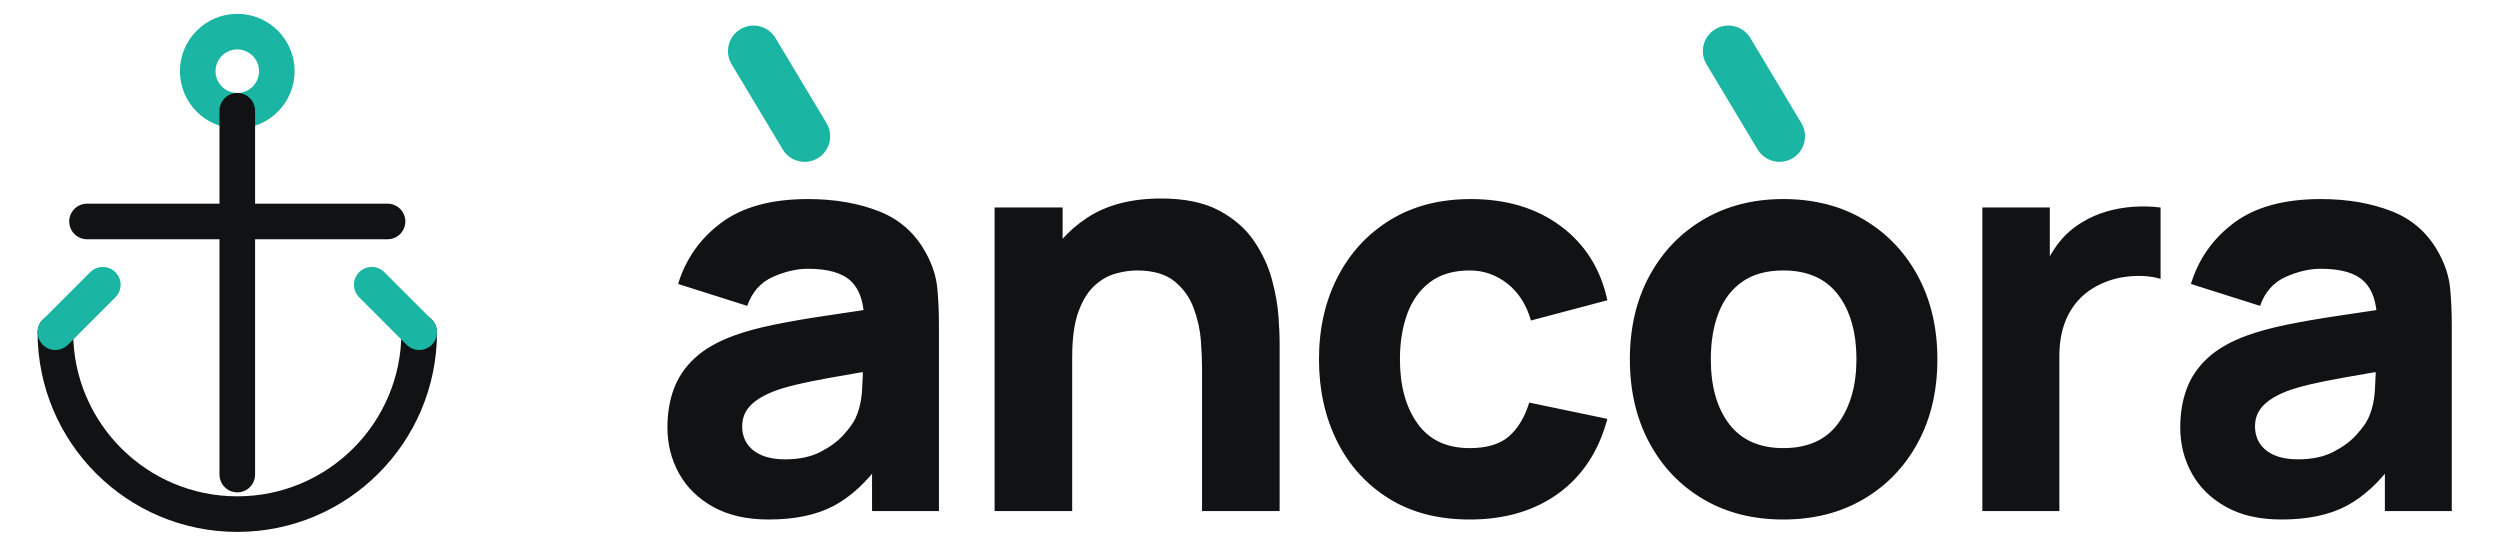
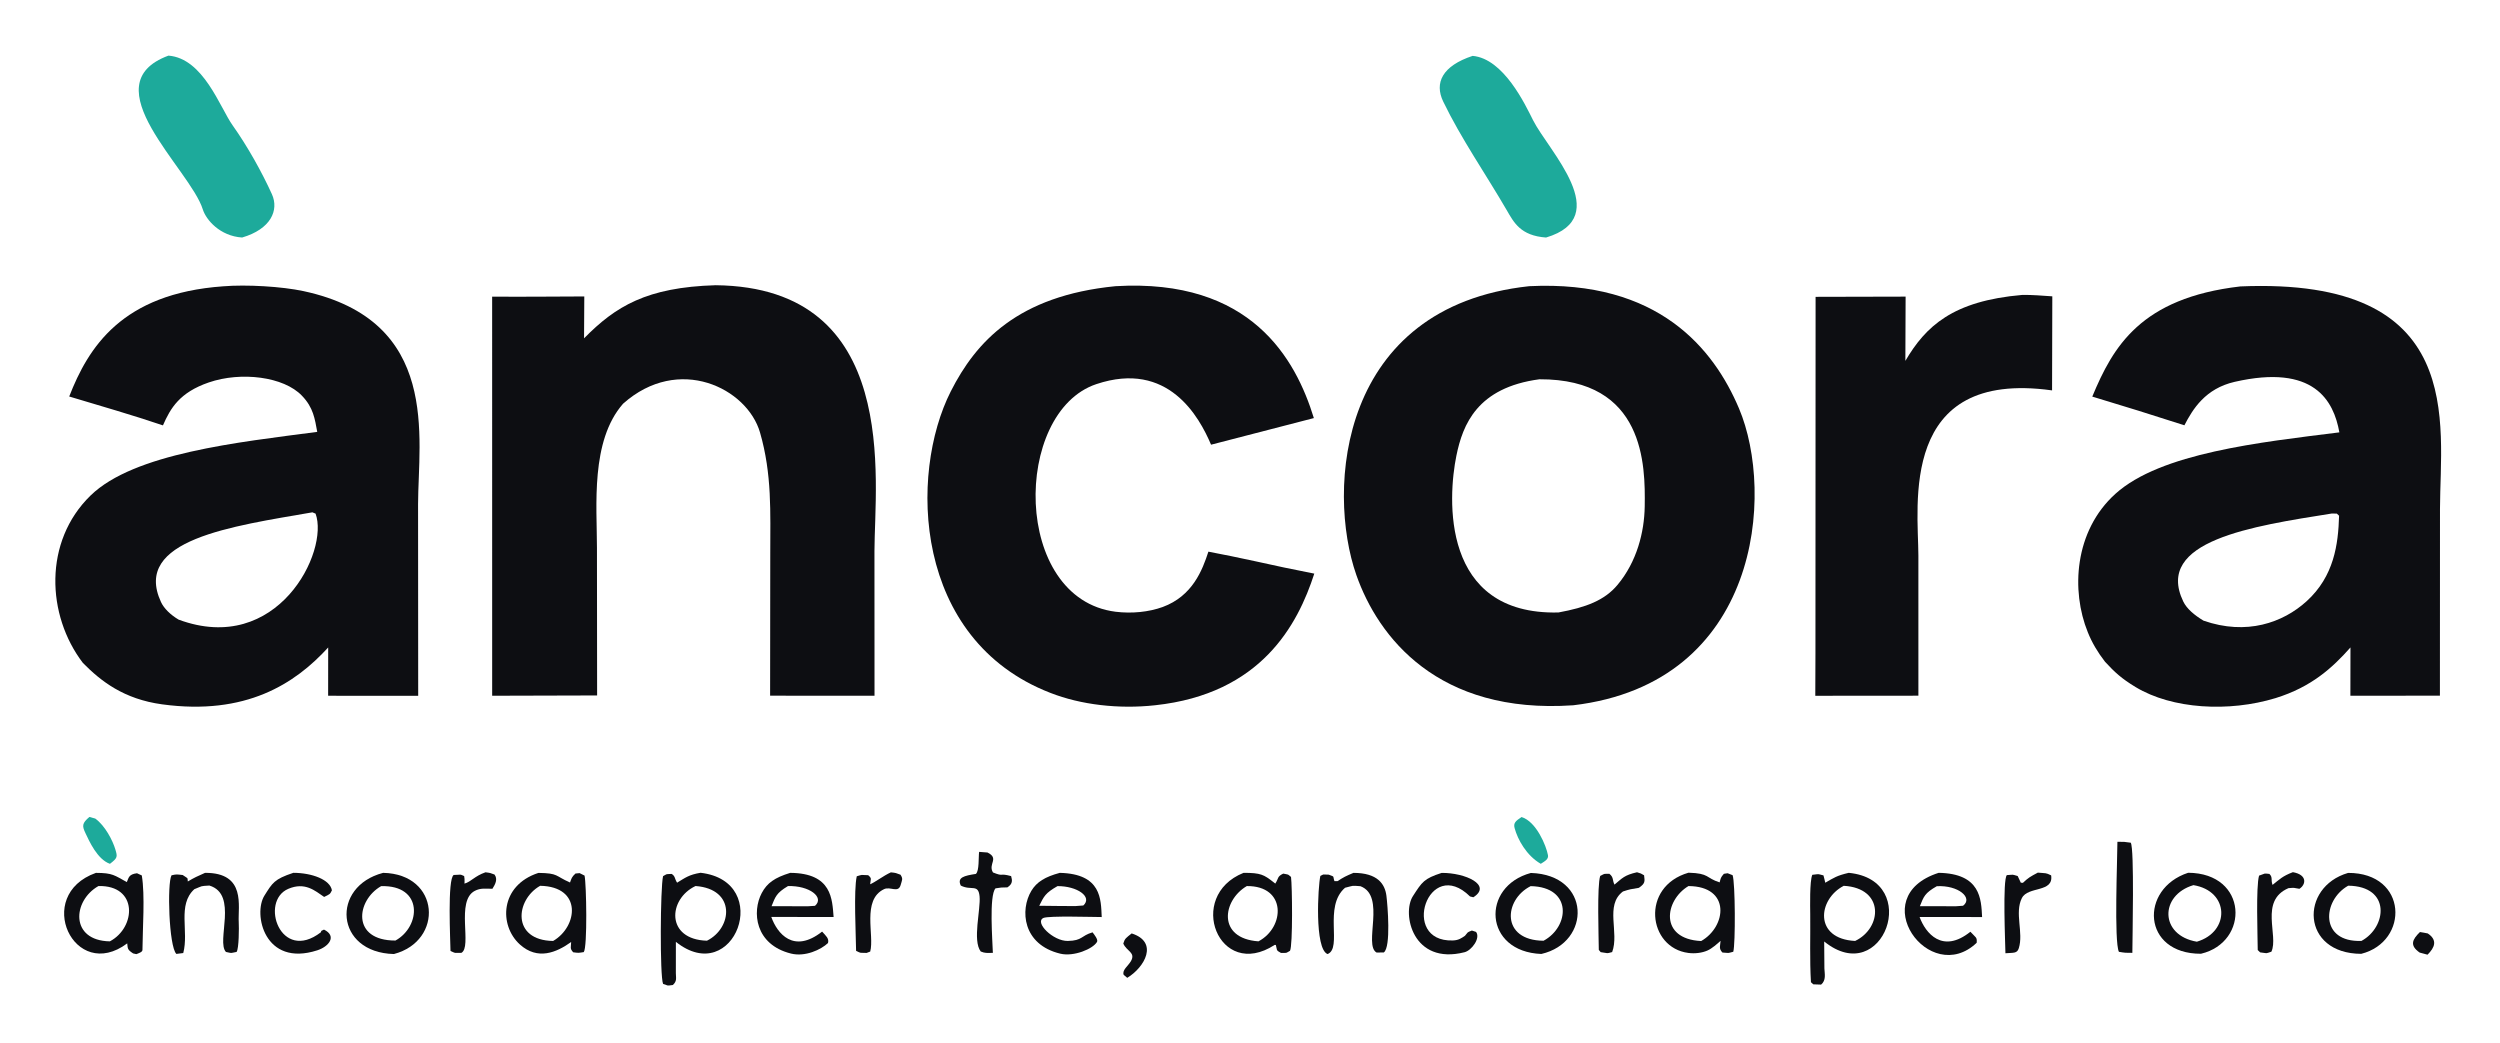
- <svg xmlns="http://www.w3.org/2000/svg" viewBox="0 0 587 130" width="587" height="130">
-   <g transform="translate(0 0) scale(0.9285714)" fill="none" stroke-linecap="round" stroke-width="9">
-     <circle cx="60" cy="18" r="10" stroke="#1AB5A3" />
-     <path d="M60 28 V120" stroke="#101214" />
-     <path d="M22 56 H98" stroke="#101214" />
-     <path d="M14 84 A46 46 0 0 0 106 84" stroke="#101214" />
-     <path d="M14 84 L26 72 M106 84 L94 72" stroke="#1AB5A3" />
-   </g>
-   <g transform="translate(151.4286 0)">
-     <path d="M29.04 121.98Q21.384 121.98 16.071 119.043Q10.758 116.106 8.019 111.189Q5.28 106.272 5.28 100.332Q5.28 95.382 6.798 91.29Q8.316 87.198 11.715 84.063Q15.114 80.928 20.856 78.816Q24.816 77.364 30.294 76.242Q35.772 75.12 42.702 74.097Q49.632 73.074 57.948 71.82L51.48 75.384Q51.48 69.048 48.444 66.078Q45.408 63.108 38.28 63.108Q34.32 63.108 30.03 65.022Q25.74 66.936 24.024 71.82L7.788 66.672Q10.494 57.828 17.952 52.284Q25.41 46.74 38.28 46.74Q47.718 46.74 55.044 49.644Q62.37 52.548 66.132 59.676Q68.244 63.636 68.64 67.596Q69.036 71.556 69.036 76.44V120.0H53.328V105.348L55.572 108.384Q50.358 115.578 44.319 118.779Q38.28 121.98 29.04 121.98ZM32.868 107.856Q37.818 107.856 41.217 106.107Q44.616 104.358 46.629 102.114Q48.642 99.87 49.368 98.352Q50.754 95.448 50.985 91.587Q51.216 87.726 51.216 85.152L56.496 86.472Q48.51 87.792 43.56 88.683Q38.61 89.574 35.574 90.3Q32.538 91.026 30.228 91.884Q27.588 92.94 25.971 94.161Q24.354 95.382 23.595 96.834Q22.836 98.286 22.836 100.068Q22.836 102.51 24.057 104.259Q25.278 106.008 27.522 106.932Q29.766 107.856 32.868 107.856Z M130.812 120.0V86.34Q130.812 83.898 130.548 80.103Q130.284 76.308 128.898 72.48Q127.512 68.652 124.377 66.078Q121.242 63.504 115.5 63.504Q113.19 63.504 110.55 64.23Q107.91 64.956 105.6 67.035Q103.29 69.114 101.805 73.14Q100.32 77.166 100.32 83.832L90.024 78.948Q90.024 70.5 93.456 63.108Q96.888 55.716 103.785 51.162Q110.682 46.608 121.176 46.608Q129.558 46.608 134.838 49.446Q140.118 52.284 143.055 56.64Q145.992 60.996 147.246 65.715Q148.5 70.434 148.764 74.328Q149.028 78.222 149.028 80.004V120.0ZM82.104 120.0V48.72H98.076V72.348H100.32V120.0Z M193.644 121.98Q182.556 121.98 174.636 117.03Q166.716 112.08 162.492 103.566Q158.268 95.052 158.268 84.36Q158.268 73.536 162.657 65.022Q167.046 56.508 175.032 51.624Q183.018 46.74 193.908 46.74Q206.514 46.74 215.061 53.109Q223.608 59.478 225.984 70.5L208.032 75.252Q206.448 69.708 202.521 66.606Q198.594 63.504 193.644 63.504Q187.968 63.504 184.338 66.243Q180.708 68.982 178.992 73.701Q177.276 78.42 177.276 84.36Q177.276 93.666 181.401 99.441Q185.526 105.216 193.644 105.216Q199.716 105.216 202.884 102.444Q206.052 99.672 207.636 94.524L225.984 98.352Q222.948 109.704 214.5 115.842Q206.052 121.98 193.644 121.98Z M267.3 121.98Q256.542 121.98 248.424 117.162Q240.306 112.344 235.785 103.863Q231.264 95.382 231.264 84.36Q231.264 73.206 235.884 64.725Q240.504 56.244 248.622 51.492Q256.74 46.74 267.3 46.74Q278.058 46.74 286.209 51.558Q294.36 56.376 298.914 64.857Q303.468 73.338 303.468 84.36Q303.468 95.448 298.881 103.929Q294.294 112.41 286.143 117.195Q277.992 121.98 267.3 121.98ZM267.3 105.216Q275.946 105.216 280.203 99.375Q284.46 93.534 284.46 84.36Q284.46 74.856 280.137 69.18Q275.814 63.504 267.3 63.504Q261.426 63.504 257.664 66.144Q253.902 68.784 252.087 73.47Q250.272 78.156 250.272 84.36Q250.272 93.93 254.595 99.573Q258.918 105.216 267.3 105.216Z M314.028 120.0V48.72H329.868V66.144L328.152 63.9Q329.538 60.204 331.848 57.168Q334.158 54.132 337.524 52.152Q340.098 50.568 343.134 49.677Q346.17 48.786 349.404 48.555Q352.638 48.324 355.872 48.72V65.484Q352.902 64.56 348.975 64.857Q345.048 65.154 341.88 66.672Q338.712 68.124 336.534 70.533Q334.356 72.942 333.234 76.209Q332.112 79.476 332.112 83.568V120.0Z M384.252 121.98Q376.596 121.98 371.283 119.043Q365.97 116.106 363.231 111.189Q360.492 106.272 360.492 100.332Q360.492 95.382 362.01 91.29Q363.528 87.198 366.927 84.063Q370.326 80.928 376.068 78.816Q380.028 77.364 385.506 76.242Q390.984 75.12 397.914 74.097Q404.844 73.074 413.16 71.82L406.692 75.384Q406.692 69.048 403.656 66.078Q400.62 63.108 393.492 63.108Q389.532 63.108 385.242 65.022Q380.952 66.936 379.236 71.82L363.0 66.672Q365.706 57.828 373.164 52.284Q380.622 46.74 393.492 46.74Q402.93 46.74 410.256 49.644Q417.582 52.548 421.344 59.676Q423.456 63.636 423.852 67.596Q424.248 71.556 424.248 76.44V120.0H408.54V105.348L410.784 108.384Q405.57 115.578 399.531 118.779Q393.492 121.98 384.252 121.98ZM388.08 107.856Q393.03 107.856 396.429 106.107Q399.828 104.358 401.841 102.114Q403.854 99.87 404.58 98.352Q405.966 95.448 406.197 91.587Q406.428 87.726 406.428 85.152L411.708 86.472Q403.722 87.792 398.772 88.683Q393.822 89.574 390.786 90.3Q387.75 91.026 385.44 91.884Q382.8 92.94 381.183 94.161Q379.566 95.382 378.807 96.834Q378.048 98.286 378.048 100.068Q378.048 102.51 379.269 104.259Q380.49 106.008 382.734 106.932Q384.978 107.856 388.08 107.856Z" fill="#101214" />
-     <path d="M25.5 12 L37.5 32" stroke="#1AB5A3" stroke-width="12" stroke-linecap="round" fill="none" />
-     <path d="M254.4 12 L266.4 32" stroke="#1AB5A3" stroke-width="12" stroke-linecap="round" fill="none" />
-   </g>
+ <svg xmlns="http://www.w3.org/2000/svg" viewBox="909.0 709.0 2282.0 952.0" width="2282" height="952">
+   <path fill="#0D0E12" fill-rule="evenodd" d="M2304.89 970.231C2422.85 964.404 2473.32 1027.47 2496.34 1081.8C2529.17 1159.26 2515.79 1332.54 2345.06 1352.78C2221.33 1361.28 2166.91 1290.3 2147.1 1233.95C2119.61 1155.76 2131.01 988.927 2304.89 970.231Z M2314.2 1055.2C2410.47 1054.85 2410.88 1133.65 2410.3 1171.3C2409.94 1194.65 2403.21 1221.63 2385.46 1242.88C2373.65 1257.02 2356.71 1263.46 2331.54 1268.07C2224.02 1270.61 2230.52 1163.37 2238.41 1124.85C2244.21 1096.58 2257.34 1062.79 2314.2 1055.2Z" />
+   <path fill="#0D0E12" fill-rule="evenodd" d="M1112.8 970.339C1133.82 968.599 1166.17 970.455 1186.04 974.733C1311.57 1001.76 1290.74 1108.88 1290.61 1169.23L1290.73 1344.14L1208.52 1344.09L1208.57 1300.01C1178.34 1333.15 1133.42 1362.33 1057.02 1351.93C1022.03 1347.17 1001.12 1330.81 984.656 1314.1C951.45 1270.62 948.547 1203.28 991.661 1161.31C1031.36 1122.67 1126.54 1112.72 1198.57 1103.22C1196.36 1091.36 1195.13 1081.09 1184.6 1070.2C1168.07 1052.8 1129.13 1047.94 1099.59 1058.09C1073 1067.23 1064.64 1081.48 1057.74 1097.29C1031.01 1088.21 999.945 1079.25 972.177 1070.92C989.587 1026.34 1019.93 976.92 1112.8 970.339Z M1194.16 1176.65L1197.06 1177.85C1209.68 1212.22 1162.31 1308.02 1072.04 1274.6C1064.64 1270.22 1058.66 1264.38 1055.96 1258.56C1029.52 1201.44 1121.13 1189.33 1194.16 1176.65Z" />
+   <path fill="#0D0E12" fill-rule="evenodd" d="M2953.99 970.447C3161.38 961.668 3136.43 1095.09 3136.22 1173.43L3136.15 1344.02L3054.43 1344.06L3054.51 1299.98C3038.28 1318.28 3019.16 1336.02 2986.1 1346.24C2943.59 1359.2 2891.78 1356.37 2858.35 1336.14C2845.38 1328.3 2839.14 1322.46 2830.44 1313.01C2823.69 1304.34 2818.43 1295.34 2814.75 1286.11C2799.37 1248.36 2802.24 1193.8 2839.93 1159.77C2881.27 1122.44 2971.99 1112.72 3044.37 1103.66C3039.21 1074.69 3021.19 1040.98 2948.79 1057.55C2922.02 1063.68 2910.56 1082.4 2902.92 1097.21C2875.13 1088.23 2847.1 1079.5 2818.83 1071.01C2837.73 1025.61 2862.87 981.015 2953.99 970.447Z M3037.38 1177.75L3042.01 1177.81L3044.11 1179.74C3043.36 1205.86 3039.55 1234.99 3014.49 1257.79C2992.91 1277.42 2959.6 1289.26 2920.34 1275.52C2912.03 1270.52 2905.03 1264.64 2901.86 1258.01C2875.3 1202.57 2964.99 1189.24 3037.38 1177.75Z" />
+   <path fill="#0D0E12" fill-rule="evenodd" d="M1562.26 969.352C1731.78 971.199 1707.32 1147.57 1707.2 1212.04L1707.26 1344.06L1611.96 1344.03L1612.1 1214.82C1612.11 1176.52 1613.77 1141.98 1602.76 1103.84C1591.06 1063.27 1528.47 1032.31 1477.72 1077.52C1447.89 1111.56 1453.88 1170.63 1453.9 1209L1454.05 1343.81L1358.25 1344.08L1358.23 979.767C1385.76 980.011 1414.71 979.677 1442.35 979.598L1442.12 1017.83C1470.86 988.606 1499.29 971.224 1562.26 969.352Z" />
+   <path fill="#0D0E12" fill-rule="evenodd" d="M1927.18 970.236C2051.17 962.851 2091.76 1036.9 2108.29 1090.63L2014.45 1114.92C2003.69 1089.55 1975.3 1037.69 1909.76 1059.62C1833.3 1085.21 1832.82 1255.52 1927.36 1267.41C1942.13 1269.23 1957.59 1267.67 1970.28 1263.08C1997.63 1253.02 2006.56 1229.32 2012.03 1212.55C2026.13 1215.24 2040.12 1218.1 2054 1221.13C2072.07 1225.19 2090.31 1229.02 2108.69 1232.6C2093.59 1279.3 2060.19 1342.35 1963.36 1352.76C1930.05 1356.42 1895.5 1352.33 1867.72 1341.44C1742.51 1292.92 1738.54 1141.84 1776.9 1066.19C1799.85 1020.94 1837.98 979.045 1927.18 970.236Z" />
+   <path fill="#0D0E12" fill-rule="evenodd" d="M2754.95 978.205C2763.8 978.049 2773.46 978.905 2782.35 979.497L2782.13 1065.35C2641.83 1045.78 2659.99 1170.69 2660.1 1215.96L2660.11 1344.03L2566 1344.11L2566.14 1305.69L2566.27 979.955L2648.44 979.757L2648.22 1038.4C2666.71 1006.91 2691.27 983.672 2754.95 978.205Z" />
+   <path fill="#1DAA9B" fill-rule="evenodd" d="M2253.22 760.002C2281.51 762.553 2301.12 804.265 2308.34 818.669C2322.25 846.404 2383.17 907.002 2320.25 925.82C2296.85 924.171 2290.76 911.898 2284.26 900.704C2265.13 867.78 2242.41 835.056 2226.35 801.663C2218.18 784.684 2225.44 769.172 2253.22 760.002Z" />
+   <path fill="#1DAA9B" fill-rule="evenodd" d="M1062.77 759.77C1094.73 762.336 1109.76 807.111 1121.29 823.346C1135 842.64 1148.1 866.213 1157.17 886.188C1163.89 901.003 1156.08 918.167 1130 925.808C1109.82 924.5 1097.13 909.73 1094.11 900.111C1082.53 863.223 991.224 786.154 1062.77 759.77Z" />
+   <path fill="#0D0E12" fill-rule="evenodd" d="M1548.49 1505.67C1615.64 1513.54 1579.2 1611.28 1525.94 1568.71L1525.92 1595.62L1525.92 1597.3C1525.96 1601.6 1527.15 1604.57 1523.15 1608.12C1517.13 1608.8 1520.04 1609 1514.25 1607.1C1511.26 1600.03 1511.72 1519.13 1514.25 1508.74C1518.62 1506.41 1516.09 1507.06 1522.09 1506.71C1525.54 1508.87 1524.61 1510.89 1527.04 1514.72C1534.41 1510.27 1537.91 1507.39 1548.49 1505.67Z M1543.87 1517.76C1580.96 1520.45 1577.59 1556.18 1554.3 1567.68C1516.53 1566.57 1518.72 1529.65 1543.87 1517.76Z" />
+   <path fill="#0D0E12" fill-rule="evenodd" d="M2596.51 1505.72C2664.14 1512.25 2627.85 1611.95 2574.12 1568.38L2574.31 1593.05C2574.55 1598.16 2576.02 1603.76 2571.31 1607.75L2564.17 1607.5L2562.03 1605.56C2560.81 1585.17 2561.61 1563.81 2561.38 1543.37C2561.31 1536.45 2560.78 1513.32 2563.26 1507.53C2570.42 1506.79 2567.16 1506.52 2573.45 1508.06C2574.11 1510.33 2574.59 1512.47 2575.1 1514.76C2583.13 1510.14 2585.59 1508.29 2596.51 1505.72Z M2591.97 1517.57C2629.35 1519.66 2627.1 1556.13 2602.36 1567.9C2564.51 1566 2568.19 1529.89 2591.97 1517.57Z" />
+   <path fill="#0D0E12" fill-rule="evenodd" d="M1400.46 1505.79C1418.91 1506.04 1415.41 1508.44 1429.31 1514.55C1430.67 1510.9 1430.76 1509.58 1434.3 1506.35L1438.07 1505.99L1442.58 1508.23C1444.27 1515.75 1445.3 1573.56 1441.86 1578.08C1436.89 1578.87 1437.25 1578.91 1432.24 1578.25C1428.9 1574.77 1430.27 1573.46 1430.34 1568.87C1416.88 1578.51 1399.75 1585.74 1383.54 1571.11C1364.31 1553.73 1365.26 1517.22 1400.46 1505.79Z M1402.05 1517.56C1440.86 1518.27 1436.35 1554.98 1413.89 1567.91C1375.76 1567.34 1379.45 1530.31 1402.05 1517.56Z" />
+   <path fill="#0D0E12" fill-rule="evenodd" d="M996.549 1505.76C1012.02 1505.79 1013.36 1508 1024.77 1514.17C1026.55 1510.18 1026.43 1507.06 1034.05 1506.1L1038.43 1508.1C1041.49 1525.88 1039.15 1557.33 1039.03 1576.1C1039.02 1577.99 1035.92 1579 1033.47 1579.94L1030.53 1579.29C1025.08 1575.79 1025.68 1574.75 1025.13 1570.11C976.695 1606.4 939.098 1526.2 996.549 1505.76Z M998.865 1517.78C1035.2 1516.92 1033.24 1555.66 1009.27 1568.27C972.714 1567.61 975.139 1531.19 998.865 1517.78Z" />
+   <path fill="#0D0E12" fill-rule="evenodd" d="M2450.25 1505.61C2469.62 1506.15 2465.75 1510.33 2478.68 1514.45C2479.71 1510.66 2479.49 1510.13 2482.56 1506.61L2485.96 1506.09L2490.52 1507.86C2492.97 1514.47 2493.2 1570.71 2491.13 1577.77C2485.16 1579.28 2488.31 1578.91 2481.23 1578.47C2477.7 1574.78 2479.23 1572.47 2479.54 1567.8C2476.63 1570.4 2471.75 1574.81 2467.52 1576.65C2462.67 1578.79 2456.35 1579.61 2450.31 1578.87C2413.2 1574.27 2406.23 1518.34 2450.25 1505.61Z M2450.23 1517.8C2489.21 1518.02 2484.92 1554.93 2461.82 1567.98C2423.11 1566.1 2428.54 1530.67 2450.23 1517.8Z" />
+   <path fill="#0D0E12" fill-rule="evenodd" d="M2044.12 1505.73C2059.83 1505.69 2062.68 1507.42 2071.45 1514.25L2073.08 1515.54C2076.33 1510.63 2074.57 1509.19 2080.34 1506.43C2086.16 1507.64 2083.89 1506.65 2087.44 1509.46C2088.53 1517.24 2089.16 1572.22 2086.5 1576.91C2082.01 1579.36 2084.66 1578.71 2078.23 1578.82C2073.44 1576.33 2074.89 1576.16 2073.58 1571.52L2072.46 1571.55C2021.56 1604.57 1991.14 1526.94 2044.12 1505.73Z M2047.09 1517.81C2083.49 1517.44 2082.02 1555.47 2057.73 1568.26C2019.74 1565.61 2024.93 1530.72 2047.09 1517.81Z" />
+   <path fill="#0D0E12" fill-rule="evenodd" d="M1258.74 1505.74C1310.82 1506.77 1314.26 1567.85 1268.56 1579.84C1214.72 1578.51 1210.82 1518.15 1258.74 1505.74Z M1256.88 1517.88C1295.58 1516.71 1293.25 1554.7 1269.98 1567.53C1229.42 1567.63 1234.17 1530.8 1256.88 1517.88Z" />
+   <path fill="#0D0E12" fill-rule="evenodd" d="M3052.37 1505.79C3107.01 1505.66 3108.37 1568.51 3064.33 1579.66C3009.44 1579.48 3007.89 1518.71 3052.37 1505.79Z M3052.43 1517.46C3091.89 1517.97 3087.62 1555.42 3064.56 1567.86C3026.2 1569.37 3028.62 1530.9 3052.43 1517.46Z" />
+   <path fill="#0D0E12" fill-rule="evenodd" d="M2906.37 1505.66C2961.06 1505.98 2962.57 1569.07 2918.03 1579.59C2864.24 1579.75 2861.65 1520.26 2906.37 1505.66Z M2911.16 1516.95C2944.2 1522.35 2944.84 1559.55 2914.29 1568.59C2880.35 1562.82 2880.09 1526.25 2911.16 1516.95Z" />
+   <path fill="#0D0E12" fill-rule="evenodd" d="M2306.37 1505.84C2361.5 1507.53 2361.71 1569.29 2315.93 1579.78C2263.31 1577.75 2260.59 1518.16 2306.37 1505.84Z M2306.19 1517.87C2344.64 1518.59 2341.67 1555 2317.97 1567.71C2278.88 1567.45 2281.55 1530.26 2306.19 1517.87Z" />
+   <path fill="#0D0E12" fill-rule="evenodd" d="M2678.6 1505.72C2716.99 1506.37 2717.42 1529.75 2718.26 1546.08L2661.19 1546.01C2666.57 1560.78 2682.06 1579.94 2707.58 1559.5C2712.56 1565 2713.78 1564.27 2713.31 1569.57C2670.35 1610.43 2610.24 1527.6 2678.6 1505.72Z M2676.93 1517.93C2696.59 1516.83 2710.27 1528.64 2700.9 1535.76L2694.5 1536.22L2661.47 1536.18C2664.95 1527.48 2665.83 1524.21 2676.93 1517.93Z" />
+   <path fill="#0D0E12" fill-rule="evenodd" d="M1630.29 1505.75C1668.73 1505.99 1668.58 1530.11 1669.92 1546.06L1613.03 1545.97C1618.4 1561.05 1633.35 1579.87 1659.42 1559.37C1662.91 1563.32 1665.95 1565.54 1664.79 1569.81C1658.36 1575.91 1643.95 1582.62 1631.09 1579.43C1598.02 1571.23 1595.27 1541.16 1604.32 1524.17C1609.22 1514.97 1616.04 1510.15 1630.29 1505.75Z M1628.27 1517.81C1647.88 1517.24 1661.83 1528.13 1652.93 1535.83L1646.5 1536.24L1613.27 1536.17C1616.74 1527.57 1617.58 1524.18 1628.27 1517.81Z" />
+   <path fill="#0D0E12" fill-rule="evenodd" d="M1876.37 1505.75C1914.58 1506.64 1913.89 1529.93 1914.65 1546.08C1907.49 1546.1 1866.12 1544.76 1861.44 1546.91C1852.94 1550.79 1870.24 1568.18 1883.74 1567.9C1897.23 1567.61 1895.56 1563.15 1906.27 1560.04C1907.88 1562.1 1911.63 1566.79 1910.33 1568.81C1906.66 1575.13 1889.2 1582.49 1876.86 1579.52C1842.24 1571.2 1839.98 1539.47 1850.42 1522.15C1855.34 1513.99 1863.03 1509.35 1876.37 1505.75Z M1874.27 1517.85C1892.18 1517.74 1906.5 1527.59 1897.88 1535.52L1890.5 1536.08C1879.68 1536.08 1868.47 1535.89 1857.61 1535.78C1861.98 1527.09 1863.09 1524.24 1874.27 1517.85Z" />
+   <path fill="#0D0E12" fill-rule="evenodd" d="M2144.43 1505.76C2166.43 1505.77 2173.14 1515.88 2174.52 1526.6C2175.57 1534.78 2178.84 1573.45 2172.15 1578.39L2165.56 1578.49C2153.28 1571.65 2174.41 1526.84 2150.82 1517.93C2142.06 1517.31 2145.43 1517.22 2136.76 1519.35C2116.73 1536.61 2134.66 1574.47 2120.8 1579.87C2108.73 1575.18 2112.08 1518.01 2114.21 1508.57C2117.99 1506.65 2115.71 1507.3 2121.85 1507.38C2127.71 1509.68 2125.33 1508.1 2127.06 1513.27L2129.93 1513.28C2135.67 1509.56 2137.38 1508.73 2144.43 1505.76Z" />
+   <path fill="#0D0E12" fill-rule="evenodd" d="M1096.17 1505.74C1134.11 1505.52 1126.01 1536.48 1126.92 1550.83C1127.21 1555.55 1127.13 1575.09 1124.94 1577.93C1118.39 1579.14 1121.51 1579.19 1115.25 1577.95C1106.12 1568.32 1126.71 1525.35 1100.14 1517.33C1091.35 1517.86 1094.33 1517.54 1086.39 1520.65C1070.67 1535.01 1081.6 1559.12 1076.27 1578.94L1069.98 1579.73C1063.14 1573.01 1061.48 1515.13 1065.57 1507.98C1070.4 1506.86 1070.46 1507.16 1075.75 1507.71C1081.04 1511.43 1079.94 1509.44 1080.44 1513.61C1086.51 1510.02 1089.16 1508.82 1096.17 1505.74Z" />
+   <path fill="#0D0E12" fill-rule="evenodd" d="M2224.93 1505.79C2246.56 1505.58 2271.28 1516.98 2253.86 1528.03L2250.83 1527.28C2212.73 1489.67 2186.53 1568.92 2235.04 1567.46C2240.47 1567.3 2243.02 1565.34 2246.22 1563.19C2249.32 1559.71 2247.61 1560.27 2252.55 1558.4L2256.35 1559.65C2260.62 1565.4 2252.28 1576.54 2245.87 1578.18C2198.61 1590.24 2188.35 1543.01 2198.74 1526.93C2207.09 1514 2208.76 1511.03 2224.93 1505.79Z" />
+   <path fill="#0D0E12" fill-rule="evenodd" d="M1176.79 1505.71C1193.77 1505.76 1210.32 1511.91 1211.97 1521.7C1210.16 1525.43 1210.14 1525.14 1204.87 1527.72C1196.38 1521.91 1187.31 1513.91 1172.22 1520.3C1145.69 1531.52 1165.03 1588.32 1201.9 1559.98C1202.51 1558.16 1201.76 1559.04 1204.73 1557.53C1216.8 1563.46 1209.28 1573.03 1198.54 1576.48C1150.26 1591.99 1139.87 1543.08 1150.4 1526.46C1157.63 1515.03 1159.17 1511.5 1176.79 1505.71Z" />
+   <path fill="#0D0E12" fill-rule="evenodd" d="M1802.74 1486.59L1810.38 1487.17C1821.48 1492.64 1810.61 1497.55 1815.39 1505.37C1825.76 1509.57 1820.56 1505.62 1831.95 1508.7C1833.12 1512.74 1833.42 1515.86 1828.52 1519C1823.04 1519.08 1822.89 1519.01 1817.7 1519.89C1811.68 1526.38 1815 1568.58 1815.29 1578.78C1809.8 1578.79 1808.41 1579.25 1804.22 1577.52C1796.5 1567.56 1804.31 1539.03 1803.15 1527.17C1802 1515.47 1795.61 1522.29 1786.01 1517.35C1782.42 1509.83 1789.18 1508.38 1799.79 1506.7C1802.98 1503.9 1802.07 1491.46 1802.74 1486.59Z" />
+   <path fill="#0D0E12" fill-rule="evenodd" d="M2841.78 1477.39C2848 1477.36 2847.95 1477.34 2853.95 1478.22C2857.36 1483.29 2855.44 1567.01 2855.41 1578.76C2849.06 1578.77 2849.21 1578.82 2843.14 1577.82C2838.63 1568.77 2841.78 1492.13 2841.78 1477.39Z" />
+   <path fill="#0D0E12" fill-rule="evenodd" d="M1722.21 1505.28C1727.05 1505.79 1726.8 1505.88 1730.96 1507.43C1733.6 1511.34 1732.24 1512.47 1731.26 1516.37C1729.13 1524.8 1721.83 1517.82 1715.96 1520.62C1695.41 1530.44 1707.33 1562.85 1703.34 1577.58L1700.06 1578.83C1692.62 1578.53 1695.59 1579.32 1690.44 1576.93C1690.29 1562.28 1688.14 1521.48 1691.06 1508.86C1697.09 1507.14 1693.83 1507.67 1701.47 1507.88C1705.17 1511 1703.66 1511.29 1703.28 1515.99L1705.18 1515.78L1703.32 1516.08C1707.34 1514.64 1715.4 1508.34 1722.21 1505.28Z" />
+   <path fill="#0D0E12" fill-rule="evenodd" d="M2403.26 1505.2C2407.48 1506.43 2406.22 1506.04 2409.72 1507.96C2410.37 1513.45 2410.98 1515.3 2404.97 1519.41C2397.49 1520.62 2397.03 1520.6 2390.43 1522.74C2373.65 1535.29 2387.3 1560.21 2380.58 1578.05C2374.7 1579.59 2377.89 1579.14 2370.12 1578.13L2368.39 1576.1C2368.29 1564.31 2366.69 1517.54 2369.67 1508.56C2374.56 1506.19 2371.83 1506.76 2377.96 1506.57C2382.16 1509.77 2380.62 1512.49 2382.7 1516.48C2389.85 1510.56 2391.69 1507.83 2403.26 1505.2Z" />
+   <path fill="#0D0E12" fill-rule="evenodd" d="M1352.15 1505.23C1356.73 1505.81 1356.45 1505.8 1360.38 1507.27C1363.56 1511.46 1361.1 1516.19 1358.47 1520.28C1352.07 1520.22 1347.72 1519.41 1342.37 1522.19C1324.77 1531.34 1340.28 1573.47 1330.08 1578.8C1322.51 1578.68 1325.58 1579.41 1320.22 1577.03C1320.13 1567.99 1317.25 1511.22 1323.15 1507.68C1330.78 1507.48 1328.23 1506.71 1332.68 1508.68C1333.02 1510.76 1333.11 1511.71 1333.05 1513.83L1332.97 1515.56C1339.04 1513.87 1342.15 1508.71 1352.15 1505.23Z" />
+   <path fill="#0D0E12" fill-rule="evenodd" d="M3001.94 1505.12C3015.31 1507.51 3013.97 1516.45 3007.9 1520.3C3001.71 1519.25 3004.09 1519.27 2997.92 1519.7C2971.01 1531.26 2989.22 1563.07 2982.31 1577.73C2976.33 1579.6 2979.58 1579.21 2972.05 1578.33L2969.86 1576.2C2969.78 1563.09 2968.14 1518.22 2971.08 1508.27C2977.7 1506.11 2974.7 1506.12 2980.47 1506.7C2983.8 1509.77 2981.63 1512.18 2983.39 1516.74C2989.89 1511.57 2992.53 1508.68 3001.94 1505.12Z" />
+   <path fill="#0D0E12" fill-rule="evenodd" d="M2769.14 1505.53C2777.12 1506.29 2776.03 1505.51 2781.28 1508.04C2783.71 1524.03 2760.13 1517.72 2754.56 1528.79C2747.76 1542.29 2756.23 1560.45 2751.76 1574.53C2750.19 1579.47 2747.03 1578.53 2739.56 1579.13C2739.44 1570.36 2736.86 1511.67 2740.87 1507.8C2748 1507.4 2744.86 1506.99 2750.75 1508.64L2753.61 1514.75L2755.55 1514.82C2760.58 1510.1 2761.98 1509.35 2769.14 1505.53Z" />
+   <path fill="#1DAA9B" fill-rule="evenodd" d="M990.571 1454.71L995.944 1456.18C1004.99 1462.71 1011.87 1476.22 1014.29 1484.33C1016.31 1491.11 1016.45 1492.04 1009.36 1497.5C997.796 1493.48 990.4 1476.66 986.954 1469.39C983.791 1462.71 983.913 1460.49 990.571 1454.71Z" />
+   <path fill="#1DAA9B" fill-rule="evenodd" d="M2297.87 1454.79C2311.46 1458.94 2320.5 1481.29 2321.99 1489.61C2322.64 1493.24 2319.29 1495.03 2315.43 1497.49C2302.3 1489.95 2294.32 1475.22 2291.53 1464.88C2290.24 1460.12 2292.65 1458.28 2297.87 1454.79Z" />
+   <path fill="#0D0E12" fill-rule="evenodd" d="M1941.99 1561.03C1966.87 1569 1953.86 1591.95 1937.95 1601.57L1934.69 1598.81C1933.05 1594.54 1938.69 1590.8 1941.22 1586.49C1946.02 1578.32 1937.2 1577.32 1934.35 1570.24C1935.75 1565.55 1936.94 1565.08 1941.99 1561.03Z" />
+   <path fill="#0D0E12" fill-rule="evenodd" d="M3117.93 1559.76C3119.96 1560.02 3123 1560.66 3125.06 1561.05C3134.26 1567.18 3131.39 1573.98 3124.84 1580.44L3117.67 1578.51C3108.28 1571.98 3110.93 1566.58 3117.93 1559.76Z" />
</svg>
